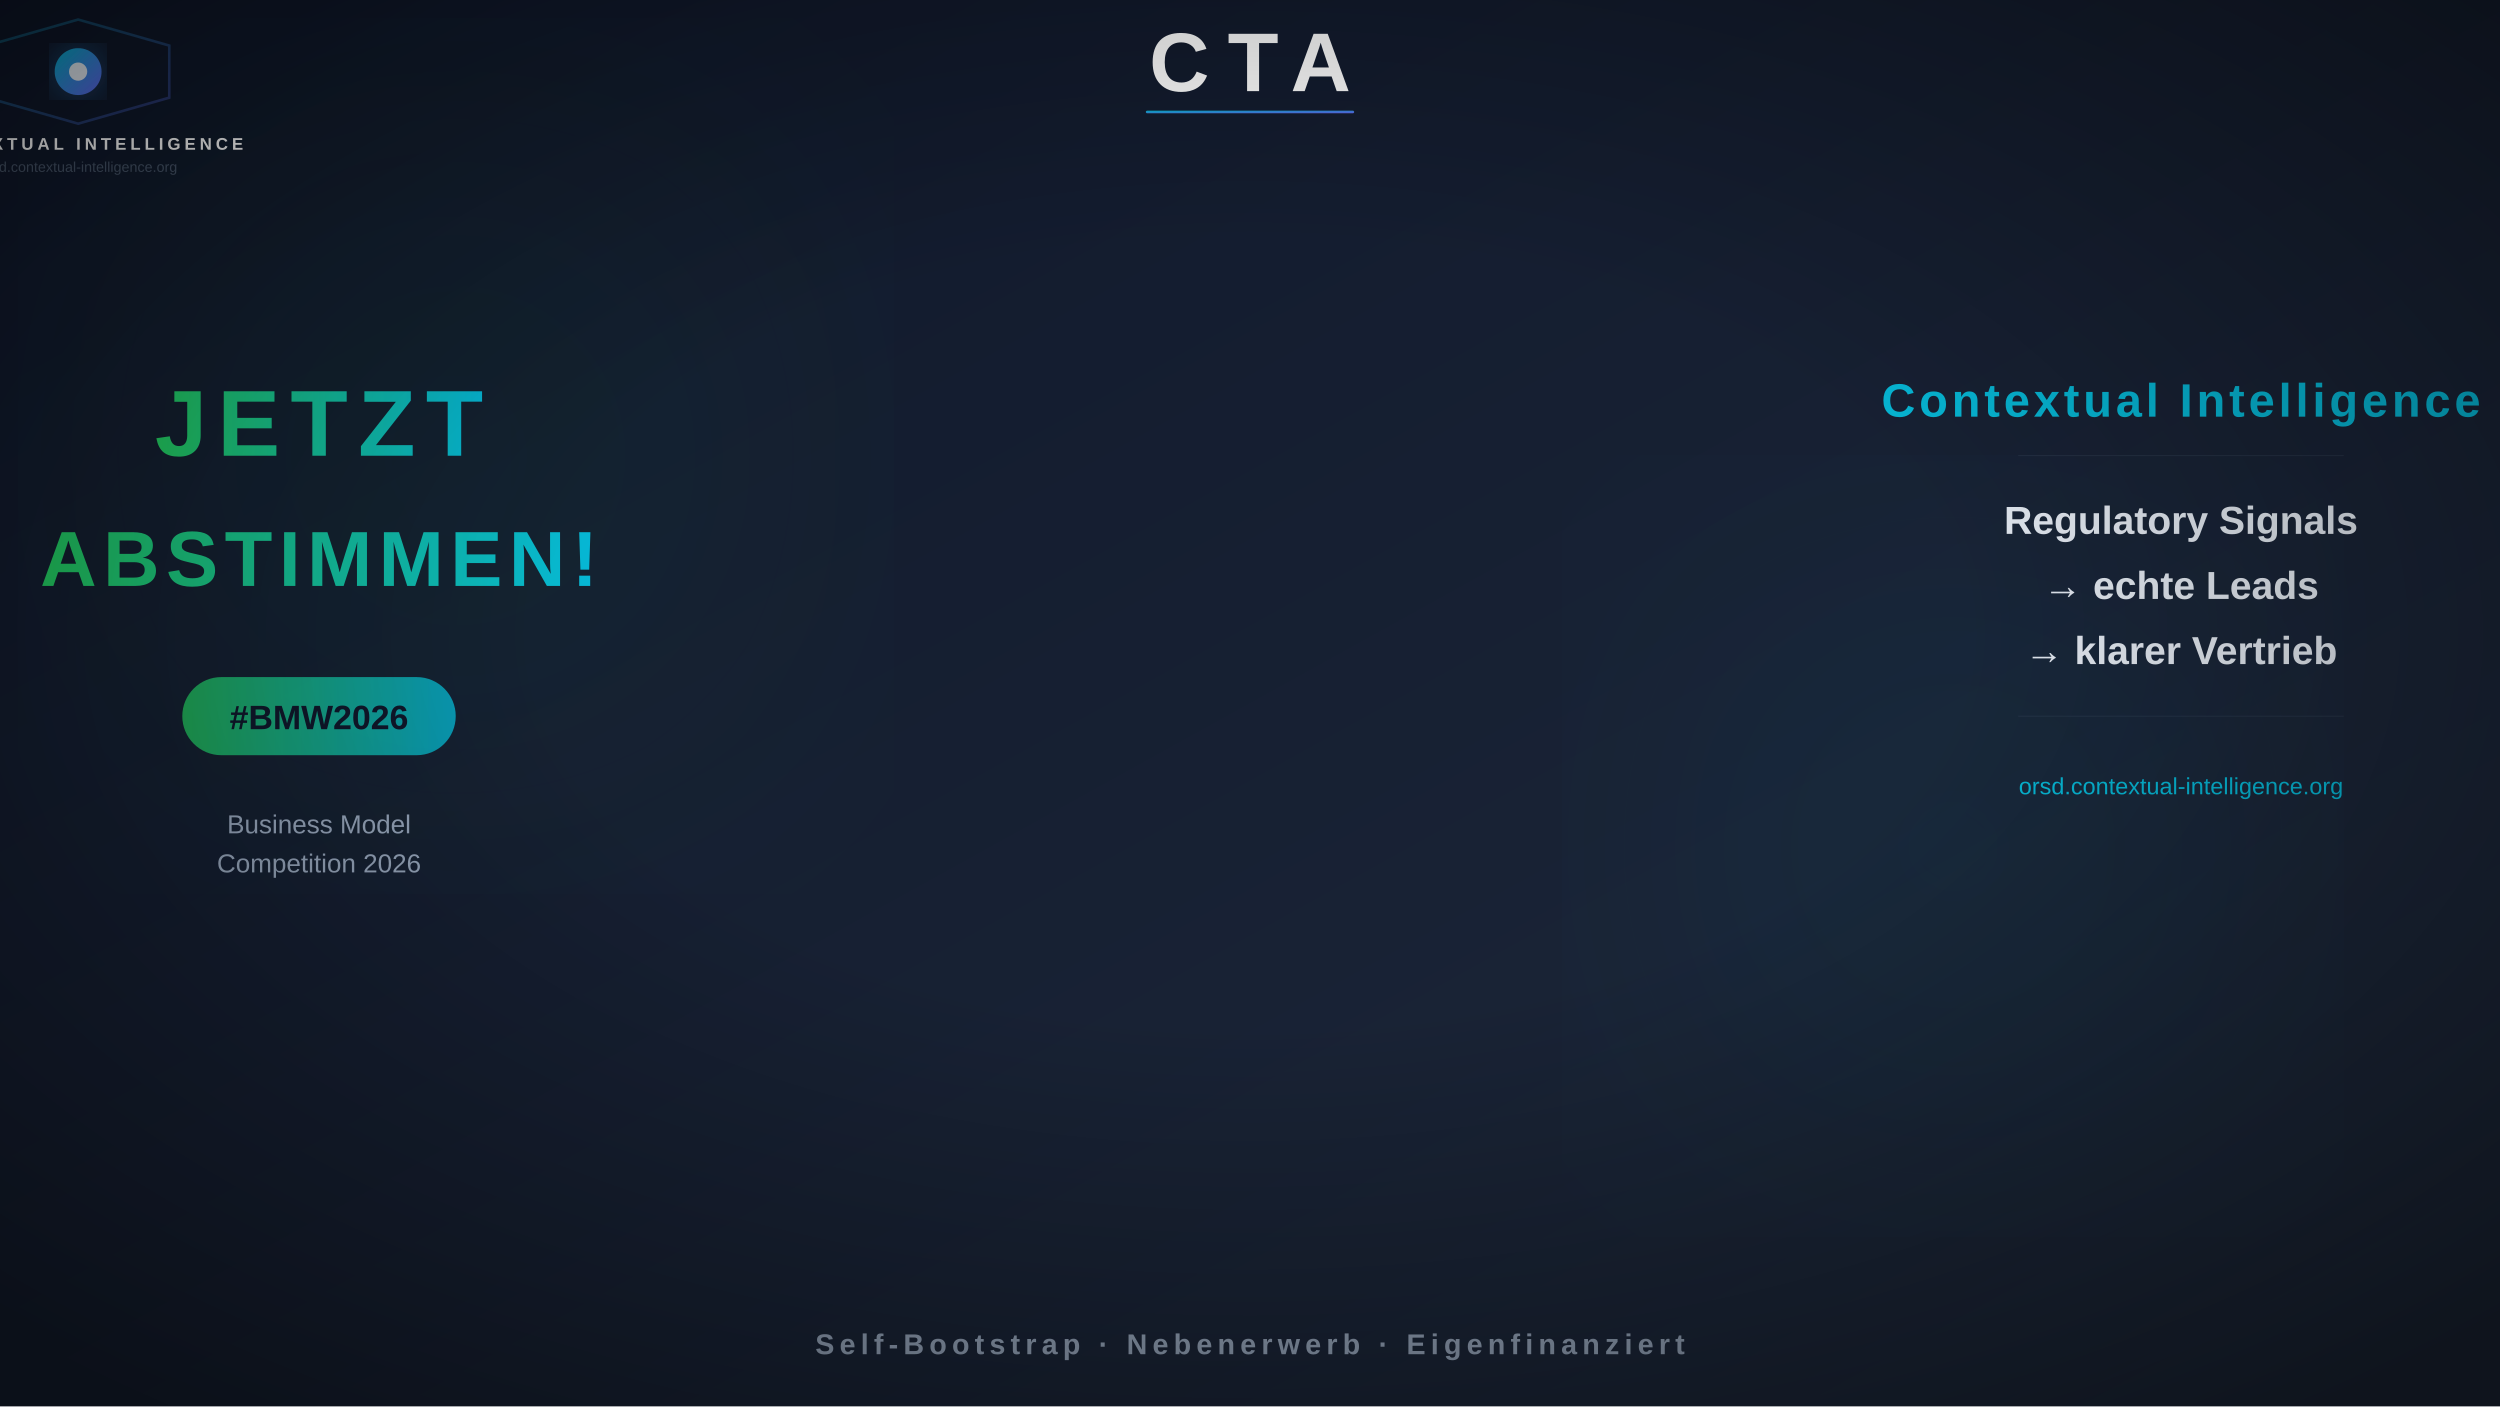
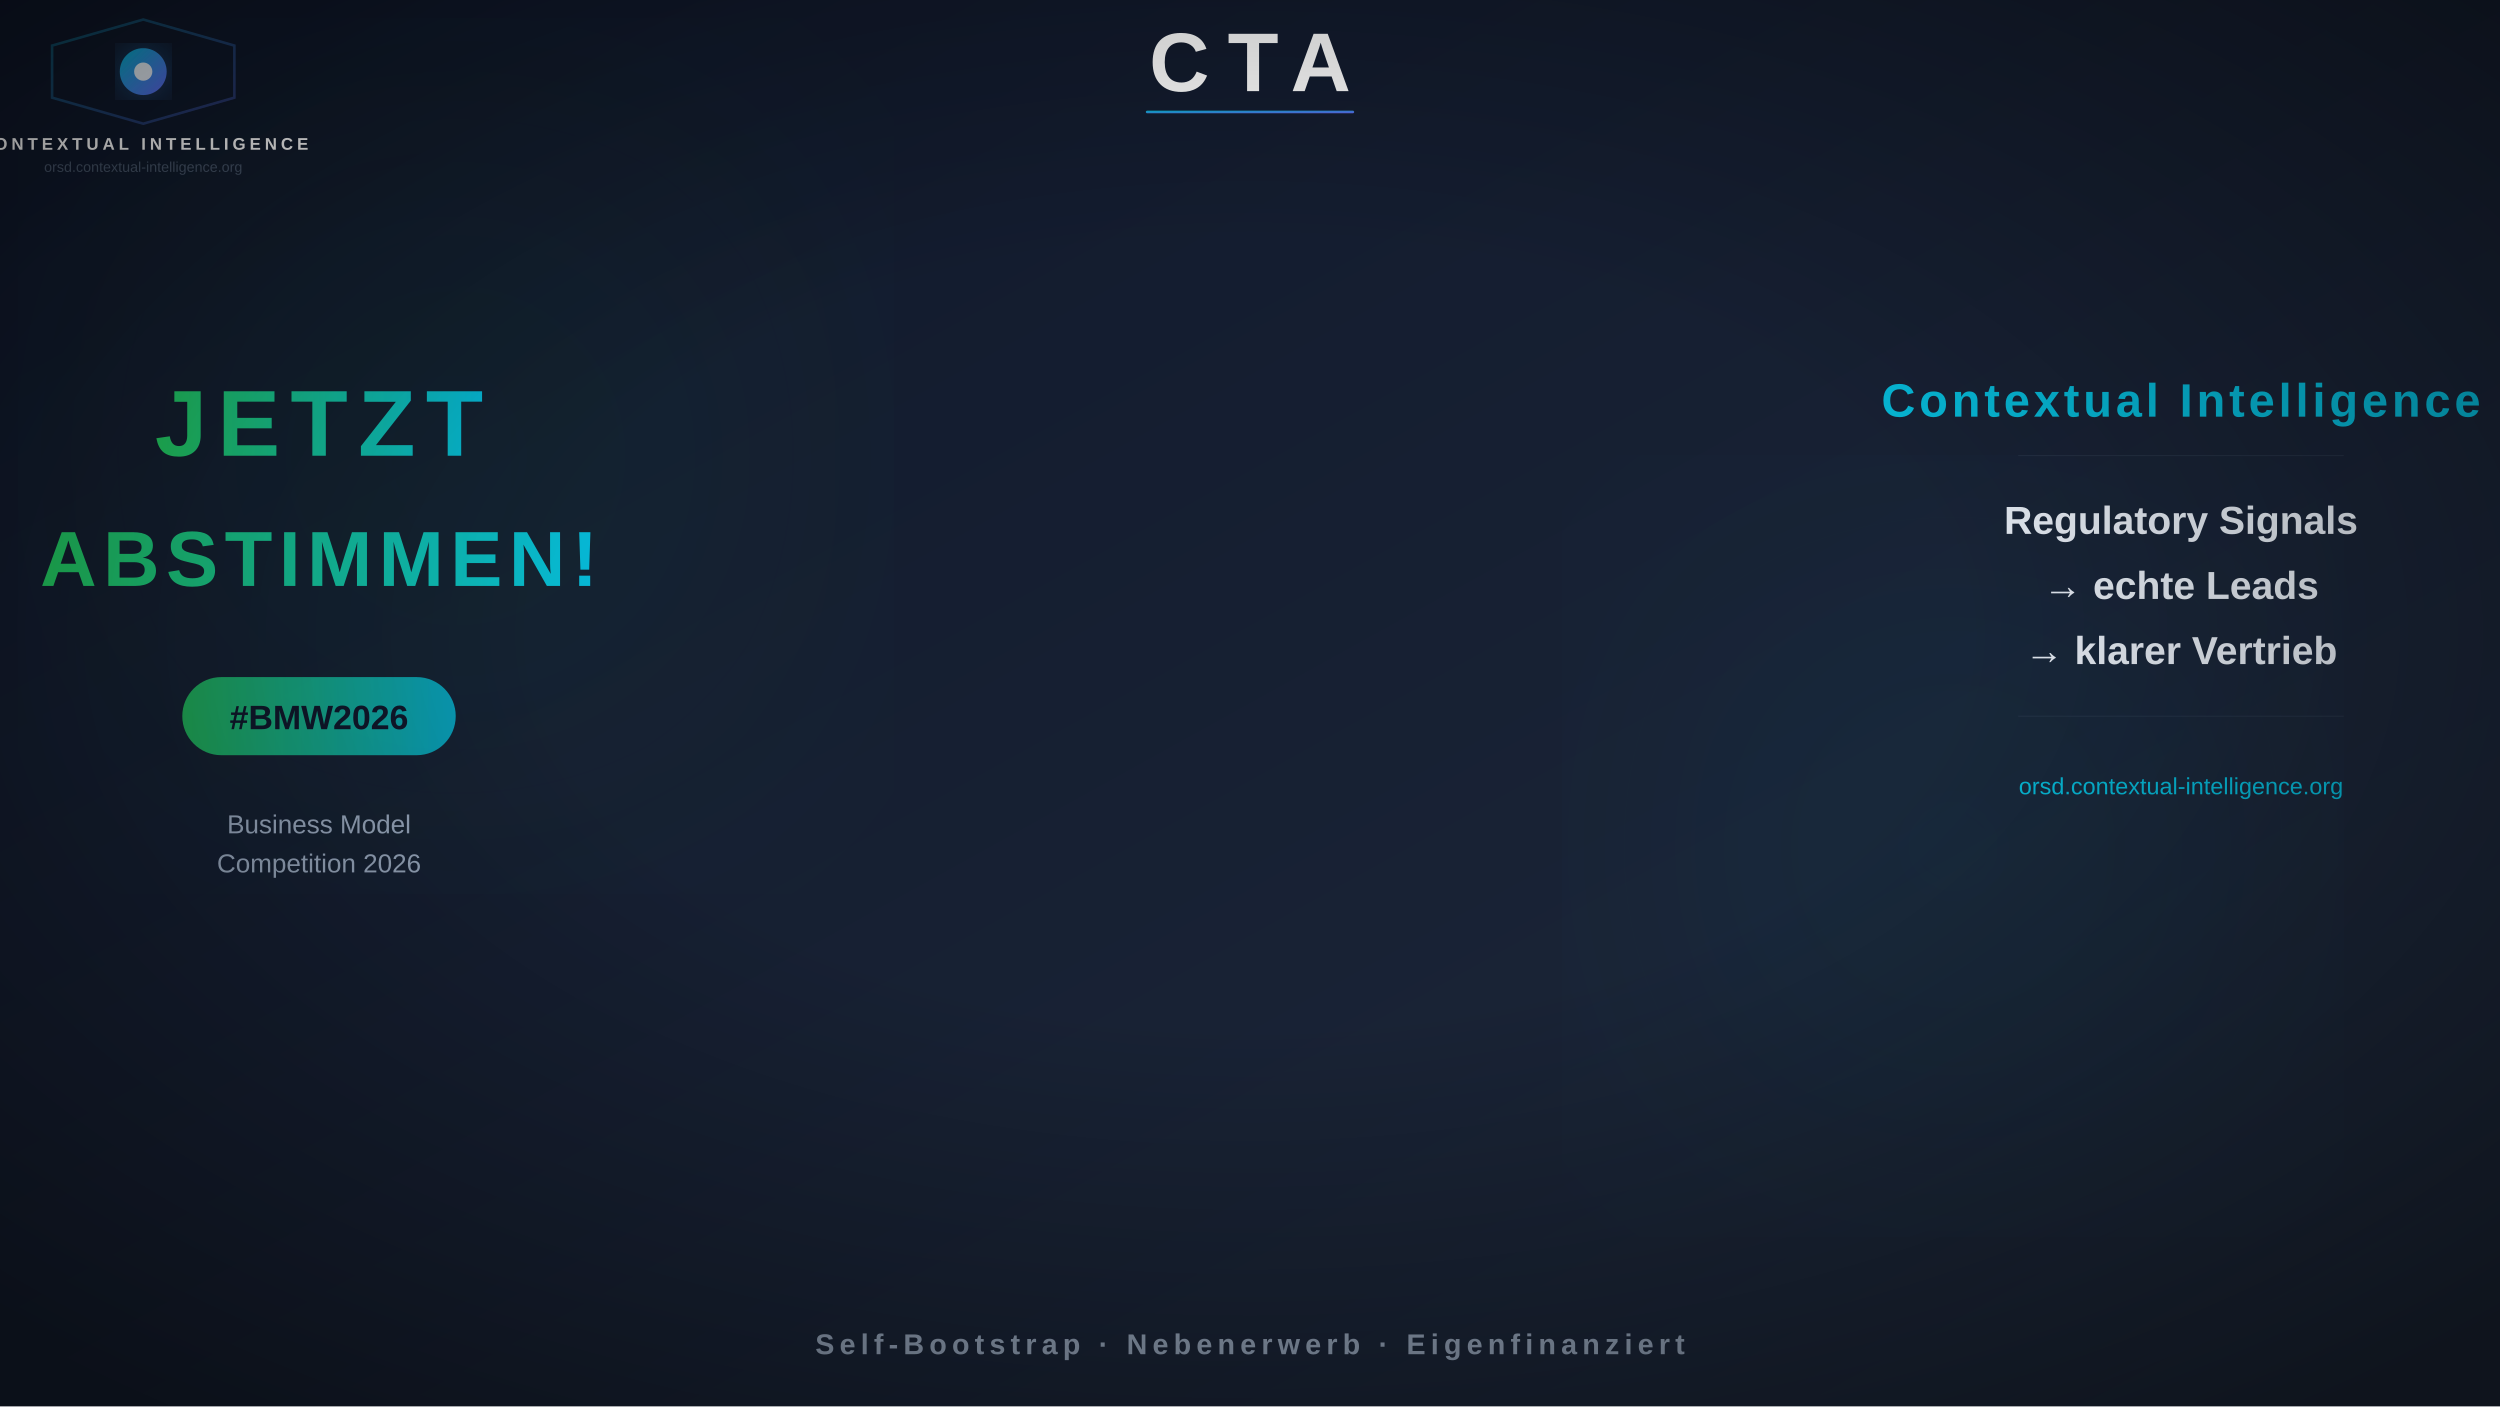
<svg xmlns="http://www.w3.org/2000/svg" viewBox="0 0 1920 1080" width="1920" height="1080">
  <defs>
    <linearGradient id="bg" x1="0%" y1="0%" x2="100%" y2="100%">
      <stop offset="0%" stop-color="#0f172a" />
      <stop offset="100%" stop-color="#1e293b" />
    </linearGradient>
    <linearGradient id="accent" x1="0%" y1="0%" x2="100%" y2="100%">
      <stop offset="0%" stop-color="#06b6d4" />
      <stop offset="100%" stop-color="#6366f1" />
    </linearGradient>
    <linearGradient id="votingGrad" x1="0%" y1="0%" x2="100%" y2="0%">
      <stop offset="0%" stop-color="#22c55e" />
      <stop offset="100%" stop-color="#06b6d4" />
    </linearGradient>
    <filter id="bgBlur">
      <feGaussianBlur stdDeviation="120" />
    </filter>
    <filter id="glow">
      <feGaussianBlur stdDeviation="20" result="b" />
      <feMerge>
        <feMergeNode in="b" />
        <feMergeNode in="SourceGraphic" />
      </feMerge>
    </filter>
    <radialGradient id="vignette" cx="50%" cy="45%" r="70%">
      <stop offset="40%" stop-color="#000" stop-opacity="0" />
      <stop offset="100%" stop-color="#000" stop-opacity="0.5" />
    </radialGradient>
  </defs>
  <rect width="1920" height="1080" fill="url(#bg)" />
  <circle cx="350" cy="350" r="280" fill="#22c55e" opacity="0.04" filter="url(#bgBlur)" />
  <circle cx="1500" cy="650" r="250" fill="#06b6d4" opacity="0.04" filter="url(#bgBlur)" />
-   <g transform="translate(60, 55)">
+   <g transform="translate(110, 55)">
    <polygon points="0,-40 70,-20 70,20 0,40 -70,20 -70,-20" fill="none" stroke="url(#accent)" stroke-width="2" opacity="0.35" />
    <circle cx="0" cy="0" r="18" fill="url(#accent)" filter="url(#glow)" />
    <circle cx="0" cy="0" r="7" fill="#ffffff" opacity="0.9" />
  </g>
-   <text x="60" y="115" font-family="'Segoe UI','Helvetica Neue',Arial,sans-serif" font-size="13" font-weight="700" fill="#ffffff" letter-spacing="3" text-anchor="middle">CONTEXTUAL INTELLIGENCE</text>
-   <text x="60" y="132" font-family="'Segoe UI',Arial,sans-serif" font-size="11" fill="#475569" text-anchor="middle">orsd.contextual-intelligence.org</text>
+   <text x="110" y="115" font-family="'Segoe UI','Helvetica Neue',Arial,sans-serif" font-size="13" font-weight="700" fill="#ffffff" letter-spacing="3" text-anchor="middle">CONTEXTUAL INTELLIGENCE</text>
+   <text x="110" y="132" font-family="'Segoe UI',Arial,sans-serif" font-size="11" fill="#475569" text-anchor="middle">orsd.contextual-intelligence.org</text>
  <text x="960" y="70" font-family="'Segoe UI','Helvetica Neue',Arial,sans-serif" font-size="64" font-weight="700" fill="#ffffff" letter-spacing="14" text-anchor="middle">CTA</text>
  <rect x="880" y="85" width="160" height="2" fill="url(#accent)" rx="1" />
  <line x1="420" y1="120" x2="420" y2="1000" stroke="url(#accent)" stroke-width="1" opacity="0.08" />
  <line x1="1500" y1="120" x2="1500" y2="1000" stroke="url(#accent)" stroke-width="1" opacity="0.08" />
  <text x="245" y="350" font-family="'Segoe UI',Arial,sans-serif" font-size="72" font-weight="700" fill="url(#votingGrad)" text-anchor="middle" letter-spacing="8">JETZT</text>
  <text x="245" y="450" font-family="'Segoe UI',Arial,sans-serif" font-size="60" font-weight="800" fill="url(#votingGrad)" text-anchor="middle" letter-spacing="5">ABSTIMMEN!</text>
  <rect x="140" y="520" width="210" height="60" rx="30" fill="url(#votingGrad)" opacity="0.8" />
  <text x="245" y="560" font-family="'Segoe UI',Arial,sans-serif" font-size="26" font-weight="700" fill="#0f172a" text-anchor="middle">#BMW2026</text>
  <text x="245" y="640" font-family="'Segoe UI',Arial,sans-serif" font-size="20" fill="#94a3b8" text-anchor="middle">Business Model</text>
  <text x="245" y="670" font-family="'Segoe UI',Arial,sans-serif" font-size="20" fill="#94a3b8" text-anchor="middle">Competition 2026</text>
  <text x="1675" y="320" font-family="'Segoe UI','Helvetica Neue',Arial,sans-serif" font-size="36" font-weight="700" fill="#06b6d4" text-anchor="middle" letter-spacing="3">Contextual Intelligence</text>
  <line x1="1550" y1="350" x2="1800" y2="350" stroke="#475569" stroke-width="0.5" opacity="0.4" />
  <text x="1675" y="410" font-family="'Segoe UI','Helvetica Neue',Arial,sans-serif" font-size="30" font-weight="600" fill="#e2e8f0" text-anchor="middle">Regulatory Signals</text>
  <text x="1675" y="460" font-family="'Segoe UI','Helvetica Neue',Arial,sans-serif" font-size="30" font-weight="600" fill="#e2e8f0" text-anchor="middle">→ echte Leads</text>
  <text x="1675" y="510" font-family="'Segoe UI','Helvetica Neue',Arial,sans-serif" font-size="30" font-weight="600" fill="#e2e8f0" text-anchor="middle">→ klarer Vertrieb</text>
  <line x1="1550" y1="550" x2="1800" y2="550" stroke="#475569" stroke-width="0.5" opacity="0.4" />
  <text x="1675" y="610" font-family="'Segoe UI',Arial,sans-serif" font-size="18" fill="#06b6d4" text-anchor="middle">orsd.contextual-intelligence.org</text>
  <text x="960" y="1040" font-family="'Segoe UI','Helvetica Neue',Arial,sans-serif" font-size="22" font-weight="600" fill="#94a3b8" text-anchor="middle" letter-spacing="4">Self-Bootstrap · Nebenerwerb · Eigenfinanziert</text>
  <rect width="1920" height="1080" fill="url(#vignette)" pointer-events="none" />
</svg>
